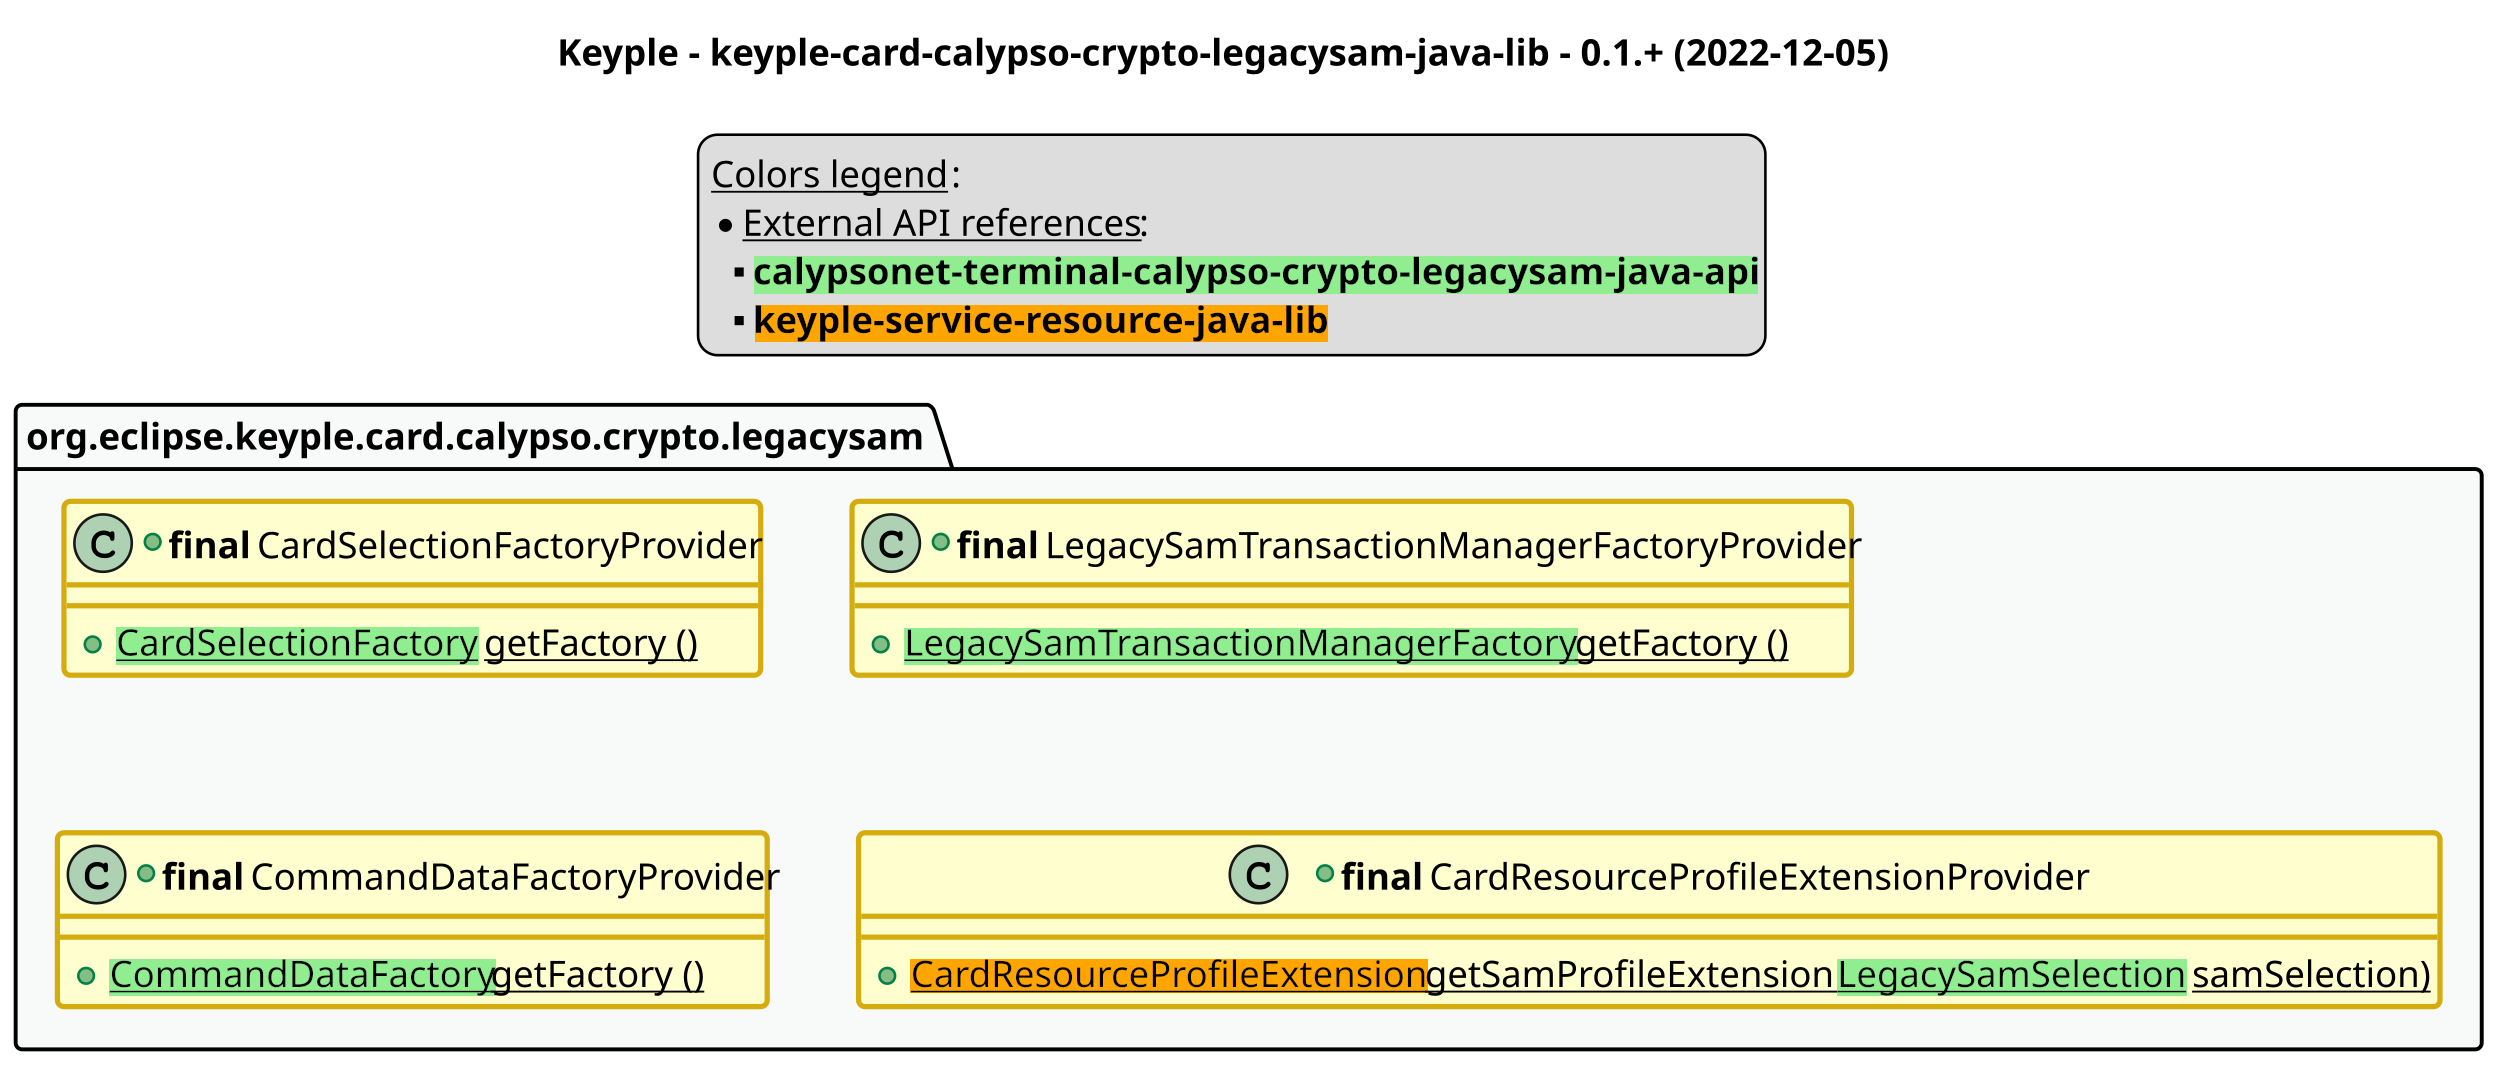
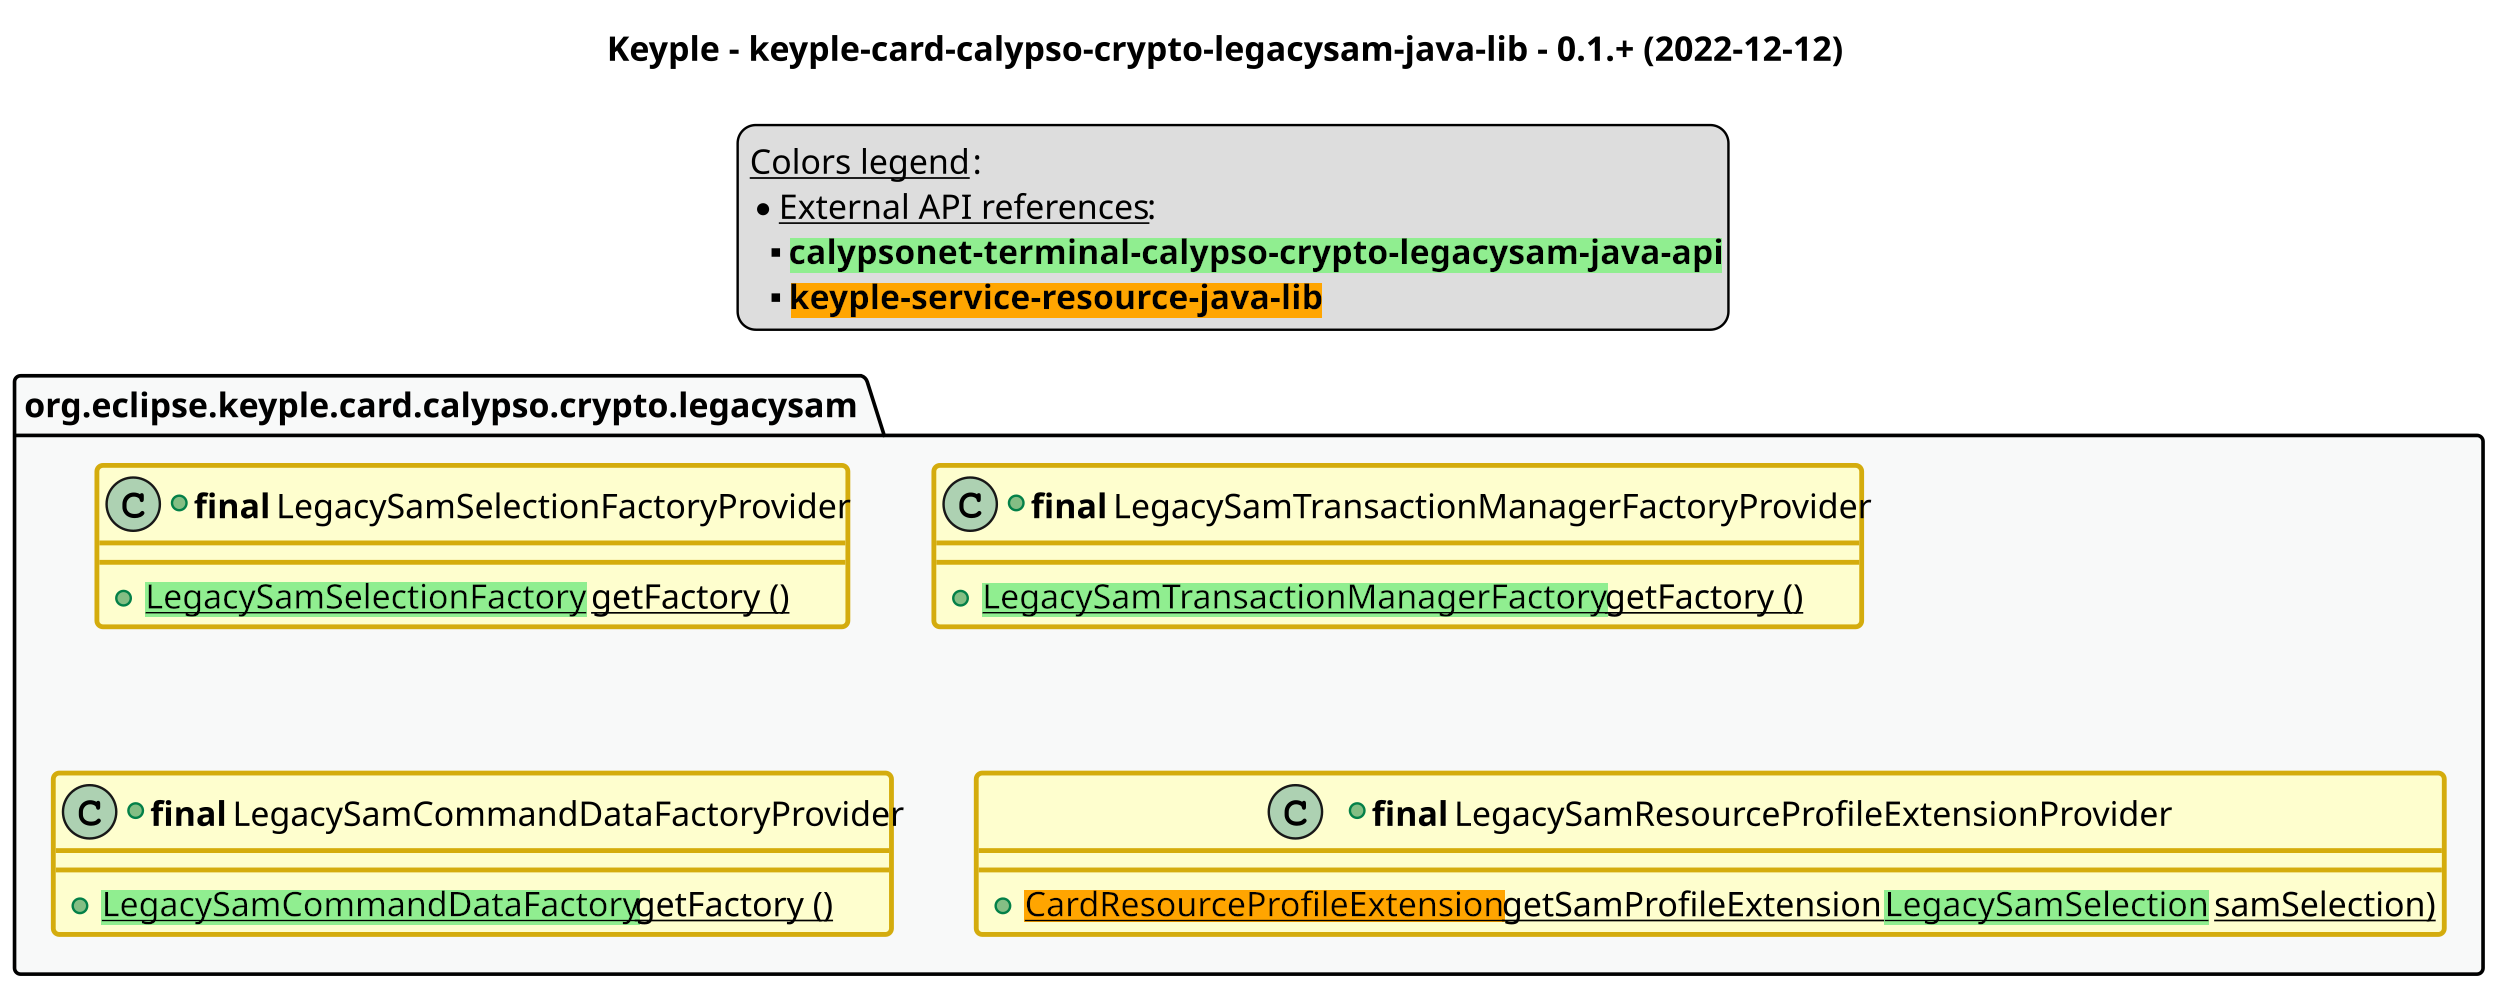
- <svg xmlns="http://www.w3.org/2000/svg" contentStyleType="text/css" height="409px" preserveAspectRatio="none" style="width:958px;height:409px;background:#FFFFFF;" version="1.1" viewBox="0 0 958 409" width="958px" zoomAndPan="magnify">
+ <svg xmlns="http://www.w3.org/2000/svg" contentStyleType="text/css" height="409px" preserveAspectRatio="none" style="width:1032px;height:409px;background:#FFFFFF;" version="1.1" viewBox="0 0 1032 409" width="1032px" zoomAndPan="magnify">
  <defs>
-     <filter height="1" id="b1aujautk81i5f0" width="1" x="0" y="0">
+     <filter height="1" id="b165nzpq0trxiv0" width="1" x="0" y="0">
      <feFlood flood-color="#90EE90" result="flood" />
      <feComposite in="SourceGraphic" in2="flood" operator="over" />
    </filter>
-     <filter height="1" id="b1aujautk81i5f1" width="1" x="0" y="0">
+     <filter height="1" id="b165nzpq0trxiv1" width="1" x="0" y="0">
      <feFlood flood-color="#FFA500" result="flood" />
      <feComposite in="SourceGraphic" in2="flood" operator="over" />
    </filter>
  </defs>
  <g>
-     <text fill="#000000" font-family="sans-serif" font-size="14" font-weight="bold" lengthAdjust="spacing" textLength="517" x="213.5" y="25.107">Keyple - keyple-card-calypso-crypto-legacysam-java-lib - 0.1.+ (2022-12-05)</text>
-     <rect fill="#DDDDDD" height="84.484" id="_legend" rx="7.5" ry="7.5" style="stroke:#000000;stroke-width:1.0;" width="409" x="267.5" y="51.621" />
-     <text fill="#000000" font-family="sans-serif" font-size="14" lengthAdjust="spacing" text-decoration="underline" textLength="88" x="272.5" y="71.728">Colors legend</text>
-     <text fill="#000000" font-family="sans-serif" font-size="14" lengthAdjust="spacing" textLength="4" x="364.5" y="71.728">:</text>
-     <ellipse cx="278" cy="86.363" fill="#000000" rx="2.5" ry="2.5" style="stroke:#000000;stroke-width:0.0;" />
-     <text fill="#000000" font-family="sans-serif" font-size="14" lengthAdjust="spacing" text-decoration="underline" textLength="148" x="284.5" y="90.35">External API references</text>
-     <text fill="#000000" font-family="sans-serif" font-size="14" lengthAdjust="spacing" textLength="4" x="436.5" y="90.35">:</text>
-     <rect fill="#000000" height="3.5" style="stroke:#000000;stroke-width:0.0;" width="3.5" x="281.5" y="102.484" />
-     <text fill="#000000" filter="url(#b1aujautk81i5f0)" font-family="sans-serif" font-size="14" font-weight="bold" lengthAdjust="spacing" textLength="383" x="288.5" y="108.971">calypsonet-terminal-calypso-crypto-legacysam-java-api</text>
-     <rect fill="#000000" height="3.5" style="stroke:#000000;stroke-width:0.0;" width="3.5" x="281.5" y="121.106" />
-     <text fill="#000000" filter="url(#b1aujautk81i5f1)" font-family="sans-serif" font-size="14" font-weight="bold" lengthAdjust="spacing" textLength="229" x="288.5" y="127.592">keyple-service-resource-java-lib</text>
+     <text fill="#000000" font-family="sans-serif" font-size="14" font-weight="bold" lengthAdjust="spacing" textLength="517" x="250.5" y="25.107">Keyple - keyple-card-calypso-crypto-legacysam-java-lib - 0.1.+ (2022-12-12)</text>
+     <rect fill="#DDDDDD" height="84.484" id="_legend" rx="7.5" ry="7.5" style="stroke:#000000;stroke-width:1.0;" width="409" x="304.5" y="51.621" />
+     <text fill="#000000" font-family="sans-serif" font-size="14" lengthAdjust="spacing" text-decoration="underline" textLength="88" x="309.5" y="71.728">Colors legend</text>
+     <text fill="#000000" font-family="sans-serif" font-size="14" lengthAdjust="spacing" textLength="4" x="401.5" y="71.728">:</text>
+     <ellipse cx="315" cy="86.363" fill="#000000" rx="2.5" ry="2.5" style="stroke:#000000;stroke-width:0.0;" />
+     <text fill="#000000" font-family="sans-serif" font-size="14" lengthAdjust="spacing" text-decoration="underline" textLength="148" x="321.5" y="90.35">External API references</text>
+     <text fill="#000000" font-family="sans-serif" font-size="14" lengthAdjust="spacing" textLength="4" x="473.5" y="90.35">:</text>
+     <rect fill="#000000" height="3.5" style="stroke:#000000;stroke-width:0.0;" width="3.5" x="318.5" y="102.484" />
+     <text fill="#000000" filter="url(#b165nzpq0trxiv0)" font-family="sans-serif" font-size="14" font-weight="bold" lengthAdjust="spacing" textLength="383" x="325.5" y="108.971">calypsonet-terminal-calypso-crypto-legacysam-java-api</text>
+     <rect fill="#000000" height="3.5" style="stroke:#000000;stroke-width:0.0;" width="3.5" x="318.5" y="121.106" />
+     <text fill="#000000" filter="url(#b165nzpq0trxiv1)" font-family="sans-serif" font-size="14" font-weight="bold" lengthAdjust="spacing" textLength="229" x="325.5" y="127.592">keyple-service-resource-java-lib</text>
    <g id="cluster_legacysam">
-       <path d="M8.5,155.119 L355.5,155.119 A3.75,3.75 0 0 1 358,157.619 L365,179.74 L948.5,179.74 A2.5,2.5 0 0 1 951,182.24 L951,399.619 A2.5,2.5 0 0 1 948.5,402.119 L8.5,402.119 A2.5,2.5 0 0 1 6,399.619 L6,157.619 A2.5,2.5 0 0 1 8.5,155.119 " fill="#F8F9F9" style="stroke:#000000;stroke-width:1.5;" />
+       <path d="M8.5,155.119 L355.5,155.119 A3.75,3.75 0 0 1 358,157.619 L365,179.74 L1022.5,179.74 A2.5,2.5 0 0 1 1025,182.24 L1025,399.619 A2.5,2.5 0 0 1 1022.5,402.119 L8.5,402.119 A2.5,2.5 0 0 1 6,399.619 L6,157.619 A2.5,2.5 0 0 1 8.5,155.119 " fill="#F8F9F9" style="stroke:#000000;stroke-width:1.5;" />
      <line style="stroke:#000000;stroke-width:1.5;" x1="6" x2="365" y1="179.74" y2="179.74" />
      <text fill="#000000" font-family="sans-serif" font-size="14" font-weight="bold" lengthAdjust="spacing" textLength="346" x="10" y="172.227">org.eclipse.keyple.card.calypso.crypto.legacysam</text>
    </g>
-     <g id="elem_CardSelectionFactoryProvider">
-       <rect codeLine="61" fill="#FEFECE" height="66.621" id="CardSelectionFactoryProvider" rx="2.5" ry="2.5" style="stroke:#D4AC0D;stroke-width:2.0;" width="267" x="24.5" y="192.119" />
-       <ellipse cx="39.5" cy="208.119" fill="#ADD1B2" rx="11" ry="11" style="stroke:#181818;stroke-width:1.0;" />
-       <path d="M42.266,203.994 Q42.422,203.775 42.609,203.666 Q42.797,203.557 43.016,203.557 Q43.391,203.557 43.625,203.822 Q43.859,204.072 43.859,204.682 L43.859,206.135 Q43.859,206.744 43.625,207.01 Q43.391,207.275 43.016,207.275 Q42.672,207.275 42.469,207.072 Q42.266,206.885 42.156,206.369 Q42.109,206.01 41.922,205.822 Q41.594,205.447 40.984,205.228 Q40.375,205.01 39.75,205.01 Q38.984,205.01 38.344,205.338 Q37.719,205.666 37.219,206.416 Q36.734,207.166 36.734,208.197 L36.734,209.291 Q36.734,210.525 37.625,211.353 Q38.516,212.166 40.109,212.166 Q41.047,212.166 41.703,211.916 Q42.094,211.76 42.516,211.322 Q42.781,211.057 42.922,210.978 Q43.078,210.9 43.281,210.9 Q43.609,210.9 43.859,211.166 Q44.125,211.416 44.125,211.76 Q44.125,212.103 43.781,212.51 Q43.281,213.088 42.484,213.416 Q41.406,213.869 40.109,213.869 Q38.594,213.869 37.391,213.244 Q36.406,212.744 35.719,211.682 Q35.031,210.603 35.031,209.322 L35.031,208.166 Q35.031,206.838 35.641,205.697 Q36.266,204.541 37.359,203.932 Q38.453,203.307 39.688,203.307 Q40.422,203.307 41.062,203.478 Q41.719,203.635 42.266,203.994 Z " fill="#000000" />
-       <ellipse cx="58.5" cy="207.619" fill="#84BE84" rx="3" ry="3" style="stroke:#038048;stroke-width:1.0;" />
-       <text fill="#000000" font-family="sans-serif" font-size="14" font-weight="bold" lengthAdjust="spacing" textLength="30" x="64.5" y="213.916">final</text>
-       <text fill="#000000" font-family="sans-serif" font-size="14" lengthAdjust="spacing" textLength="190" x="98.5" y="213.916">CardSelectionFactoryProvider</text>
-       <line style="stroke:#D4AC0D;stroke-width:2.0;" x1="25.5" x2="290.5" y1="224.119" y2="224.119" />
-       <line style="stroke:#D4AC0D;stroke-width:2.0;" x1="25.5" x2="290.5" y1="232.119" y2="232.119" />
-       <ellipse cx="35.5" cy="246.93" fill="#84BE84" rx="3" ry="3" style="stroke:#038048;stroke-width:1.0;" />
-       <text fill="#000000" filter="url(#b1aujautk81i5f0)" font-family="sans-serif" font-size="14" lengthAdjust="spacing" text-decoration="underline" textLength="137" x="44.5" y="251.227">CardSelectionFactory</text>
-       <text fill="#000000" font-family="sans-serif" font-size="14" lengthAdjust="spacing" text-decoration="underline" textLength="82" x="185.5" y="251.227">getFactory ()</text>
+     <g id="elem_LegacySamSelectionFactoryProvider">
+       <rect codeLine="61" fill="#FEFECE" height="66.621" id="LegacySamSelectionFactoryProvider" rx="2.5" ry="2.5" style="stroke:#D4AC0D;stroke-width:2.0;" width="310" x="40" y="192.119" />
+       <ellipse cx="55" cy="208.119" fill="#ADD1B2" rx="11" ry="11" style="stroke:#181818;stroke-width:1.0;" />
+       <path d="M57.766,203.994 Q57.922,203.775 58.109,203.666 Q58.297,203.557 58.516,203.557 Q58.891,203.557 59.125,203.822 Q59.359,204.072 59.359,204.682 L59.359,206.135 Q59.359,206.744 59.125,207.01 Q58.891,207.275 58.516,207.275 Q58.172,207.275 57.969,207.072 Q57.766,206.885 57.656,206.369 Q57.609,206.01 57.422,205.822 Q57.094,205.447 56.484,205.228 Q55.875,205.01 55.25,205.01 Q54.484,205.01 53.844,205.338 Q53.219,205.666 52.719,206.416 Q52.234,207.166 52.234,208.197 L52.234,209.291 Q52.234,210.525 53.125,211.353 Q54.016,212.166 55.609,212.166 Q56.547,212.166 57.203,211.916 Q57.594,211.76 58.016,211.322 Q58.281,211.057 58.422,210.978 Q58.578,210.9 58.781,210.9 Q59.109,210.9 59.359,211.166 Q59.625,211.416 59.625,211.76 Q59.625,212.103 59.281,212.51 Q58.781,213.088 57.984,213.416 Q56.906,213.869 55.609,213.869 Q54.094,213.869 52.891,213.244 Q51.906,212.744 51.219,211.682 Q50.531,210.603 50.531,209.322 L50.531,208.166 Q50.531,206.838 51.141,205.697 Q51.766,204.541 52.859,203.932 Q53.953,203.307 55.188,203.307 Q55.922,203.307 56.562,203.478 Q57.219,203.635 57.766,203.994 Z " fill="#000000" />
+       <ellipse cx="74" cy="207.619" fill="#84BE84" rx="3" ry="3" style="stroke:#038048;stroke-width:1.0;" />
+       <text fill="#000000" font-family="sans-serif" font-size="14" font-weight="bold" lengthAdjust="spacing" textLength="30" x="80" y="213.916">final</text>
+       <text fill="#000000" font-family="sans-serif" font-size="14" lengthAdjust="spacing" textLength="233" x="114" y="213.916">LegacySamSelectionFactoryProvider</text>
+       <line style="stroke:#D4AC0D;stroke-width:2.0;" x1="41" x2="349" y1="224.119" y2="224.119" />
+       <line style="stroke:#D4AC0D;stroke-width:2.0;" x1="41" x2="349" y1="232.119" y2="232.119" />
+       <ellipse cx="51" cy="246.93" fill="#84BE84" rx="3" ry="3" style="stroke:#038048;stroke-width:1.0;" />
+       <text fill="#000000" filter="url(#b165nzpq0trxiv0)" font-family="sans-serif" font-size="14" lengthAdjust="spacing" text-decoration="underline" textLength="180" x="60" y="251.227">LegacySamSelectionFactory</text>
+       <text fill="#000000" font-family="sans-serif" font-size="14" lengthAdjust="spacing" text-decoration="underline" textLength="82" x="244" y="251.227">getFactory ()</text>
    </g>
    <g id="elem_LegacySamTransactionManagerFactoryProvider">
-       <rect codeLine="64" fill="#FEFECE" height="66.621" id="LegacySamTransactionManagerFactoryProvider" rx="2.5" ry="2.5" style="stroke:#D4AC0D;stroke-width:2.0;" width="383" x="326.5" y="192.119" />
-       <ellipse cx="341.5" cy="208.119" fill="#ADD1B2" rx="11" ry="11" style="stroke:#181818;stroke-width:1.0;" />
-       <path d="M344.266,203.994 Q344.422,203.775 344.609,203.666 Q344.797,203.557 345.016,203.557 Q345.391,203.557 345.625,203.822 Q345.859,204.072 345.859,204.682 L345.859,206.135 Q345.859,206.744 345.625,207.01 Q345.391,207.275 345.016,207.275 Q344.672,207.275 344.469,207.072 Q344.266,206.885 344.156,206.369 Q344.109,206.01 343.922,205.822 Q343.594,205.447 342.984,205.228 Q342.375,205.01 341.75,205.01 Q340.984,205.01 340.344,205.338 Q339.719,205.666 339.219,206.416 Q338.734,207.166 338.734,208.197 L338.734,209.291 Q338.734,210.525 339.625,211.353 Q340.516,212.166 342.109,212.166 Q343.047,212.166 343.703,211.916 Q344.094,211.76 344.516,211.322 Q344.781,211.057 344.922,210.978 Q345.078,210.9 345.281,210.9 Q345.609,210.9 345.859,211.166 Q346.125,211.416 346.125,211.76 Q346.125,212.103 345.781,212.51 Q345.281,213.088 344.484,213.416 Q343.406,213.869 342.109,213.869 Q340.594,213.869 339.391,213.244 Q338.406,212.744 337.719,211.682 Q337.031,210.603 337.031,209.322 L337.031,208.166 Q337.031,206.838 337.641,205.697 Q338.266,204.541 339.359,203.932 Q340.453,203.307 341.688,203.307 Q342.422,203.307 343.062,203.478 Q343.719,203.635 344.266,203.994 Z " fill="#000000" />
-       <ellipse cx="360.5" cy="207.619" fill="#84BE84" rx="3" ry="3" style="stroke:#038048;stroke-width:1.0;" />
-       <text fill="#000000" font-family="sans-serif" font-size="14" font-weight="bold" lengthAdjust="spacing" textLength="30" x="366.5" y="213.916">final</text>
-       <text fill="#000000" font-family="sans-serif" font-size="14" lengthAdjust="spacing" textLength="306" x="400.5" y="213.916">LegacySamTransactionManagerFactoryProvider</text>
-       <line style="stroke:#D4AC0D;stroke-width:2.0;" x1="327.5" x2="708.5" y1="224.119" y2="224.119" />
-       <line style="stroke:#D4AC0D;stroke-width:2.0;" x1="327.5" x2="708.5" y1="232.119" y2="232.119" />
-       <ellipse cx="337.5" cy="246.93" fill="#84BE84" rx="3" ry="3" style="stroke:#038048;stroke-width:1.0;" />
-       <text fill="#000000" filter="url(#b1aujautk81i5f0)" font-family="sans-serif" font-size="14" lengthAdjust="spacing" text-decoration="underline" textLength="253" x="346.5" y="251.227">LegacySamTransactionManagerFactory</text>
-       <text fill="#000000" font-family="sans-serif" font-size="14" lengthAdjust="spacing" text-decoration="underline" textLength="82" x="603.5" y="251.227">getFactory ()</text>
+       <rect codeLine="64" fill="#FEFECE" height="66.621" id="LegacySamTransactionManagerFactoryProvider" rx="2.5" ry="2.5" style="stroke:#D4AC0D;stroke-width:2.0;" width="383" x="385.5" y="192.119" />
+       <ellipse cx="400.5" cy="208.119" fill="#ADD1B2" rx="11" ry="11" style="stroke:#181818;stroke-width:1.0;" />
+       <path d="M403.266,203.994 Q403.422,203.775 403.609,203.666 Q403.797,203.557 404.016,203.557 Q404.391,203.557 404.625,203.822 Q404.859,204.072 404.859,204.682 L404.859,206.135 Q404.859,206.744 404.625,207.01 Q404.391,207.275 404.016,207.275 Q403.672,207.275 403.469,207.072 Q403.266,206.885 403.156,206.369 Q403.109,206.01 402.922,205.822 Q402.594,205.447 401.984,205.228 Q401.375,205.01 400.75,205.01 Q399.984,205.01 399.344,205.338 Q398.719,205.666 398.219,206.416 Q397.734,207.166 397.734,208.197 L397.734,209.291 Q397.734,210.525 398.625,211.353 Q399.516,212.166 401.109,212.166 Q402.047,212.166 402.703,211.916 Q403.094,211.76 403.516,211.322 Q403.781,211.057 403.922,210.978 Q404.078,210.9 404.281,210.9 Q404.609,210.9 404.859,211.166 Q405.125,211.416 405.125,211.76 Q405.125,212.103 404.781,212.51 Q404.281,213.088 403.484,213.416 Q402.406,213.869 401.109,213.869 Q399.594,213.869 398.391,213.244 Q397.406,212.744 396.719,211.682 Q396.031,210.603 396.031,209.322 L396.031,208.166 Q396.031,206.838 396.641,205.697 Q397.266,204.541 398.359,203.932 Q399.453,203.307 400.688,203.307 Q401.422,203.307 402.062,203.478 Q402.719,203.635 403.266,203.994 Z " fill="#000000" />
+       <ellipse cx="419.5" cy="207.619" fill="#84BE84" rx="3" ry="3" style="stroke:#038048;stroke-width:1.0;" />
+       <text fill="#000000" font-family="sans-serif" font-size="14" font-weight="bold" lengthAdjust="spacing" textLength="30" x="425.5" y="213.916">final</text>
+       <text fill="#000000" font-family="sans-serif" font-size="14" lengthAdjust="spacing" textLength="306" x="459.5" y="213.916">LegacySamTransactionManagerFactoryProvider</text>
+       <line style="stroke:#D4AC0D;stroke-width:2.0;" x1="386.5" x2="767.5" y1="224.119" y2="224.119" />
+       <line style="stroke:#D4AC0D;stroke-width:2.0;" x1="386.5" x2="767.5" y1="232.119" y2="232.119" />
+       <ellipse cx="396.5" cy="246.93" fill="#84BE84" rx="3" ry="3" style="stroke:#038048;stroke-width:1.0;" />
+       <text fill="#000000" filter="url(#b165nzpq0trxiv0)" font-family="sans-serif" font-size="14" lengthAdjust="spacing" text-decoration="underline" textLength="253" x="405.5" y="251.227">LegacySamTransactionManagerFactory</text>
+       <text fill="#000000" font-family="sans-serif" font-size="14" lengthAdjust="spacing" text-decoration="underline" textLength="82" x="662.5" y="251.227">getFactory ()</text>
    </g>
-     <g id="elem_CommandDataFactoryProvider">
-       <rect codeLine="67" fill="#FEFECE" height="66.621" id="CommandDataFactoryProvider" rx="2.5" ry="2.5" style="stroke:#D4AC0D;stroke-width:2.0;" width="272" x="22" y="319.119" />
+     <g id="elem_LegacySamCommandDataFactoryProvider">
+       <rect codeLine="67" fill="#FEFECE" height="66.621" id="LegacySamCommandDataFactoryProvider" rx="2.5" ry="2.5" style="stroke:#D4AC0D;stroke-width:2.0;" width="346" x="22" y="319.119" />
      <ellipse cx="37" cy="335.119" fill="#ADD1B2" rx="11" ry="11" style="stroke:#181818;stroke-width:1.0;" />
      <path d="M39.766,330.994 Q39.922,330.775 40.109,330.666 Q40.297,330.557 40.516,330.557 Q40.891,330.557 41.125,330.822 Q41.359,331.072 41.359,331.682 L41.359,333.135 Q41.359,333.744 41.125,334.01 Q40.891,334.275 40.516,334.275 Q40.172,334.275 39.969,334.072 Q39.766,333.885 39.656,333.369 Q39.609,333.01 39.422,332.822 Q39.094,332.447 38.484,332.228 Q37.875,332.01 37.25,332.01 Q36.484,332.01 35.844,332.338 Q35.219,332.666 34.719,333.416 Q34.234,334.166 34.234,335.197 L34.234,336.291 Q34.234,337.525 35.125,338.353 Q36.016,339.166 37.609,339.166 Q38.547,339.166 39.203,338.916 Q39.594,338.76 40.016,338.322 Q40.281,338.057 40.422,337.978 Q40.578,337.9 40.781,337.9 Q41.109,337.9 41.359,338.166 Q41.625,338.416 41.625,338.76 Q41.625,339.103 41.281,339.51 Q40.781,340.088 39.984,340.416 Q38.906,340.869 37.609,340.869 Q36.094,340.869 34.891,340.244 Q33.906,339.744 33.219,338.682 Q32.531,337.603 32.531,336.322 L32.531,335.166 Q32.531,333.838 33.141,332.697 Q33.766,331.541 34.859,330.932 Q35.953,330.307 37.188,330.307 Q37.922,330.307 38.562,330.478 Q39.219,330.635 39.766,330.994 Z " fill="#000000" />
      <ellipse cx="56" cy="334.619" fill="#84BE84" rx="3" ry="3" style="stroke:#038048;stroke-width:1.0;" />
      <text fill="#000000" font-family="sans-serif" font-size="14" font-weight="bold" lengthAdjust="spacing" textLength="30" x="62" y="340.916">final</text>
-       <text fill="#000000" font-family="sans-serif" font-size="14" lengthAdjust="spacing" textLength="195" x="96" y="340.916">CommandDataFactoryProvider</text>
-       <line style="stroke:#D4AC0D;stroke-width:2.0;" x1="23" x2="293" y1="351.119" y2="351.119" />
-       <line style="stroke:#D4AC0D;stroke-width:2.0;" x1="23" x2="293" y1="359.119" y2="359.119" />
+       <text fill="#000000" font-family="sans-serif" font-size="14" lengthAdjust="spacing" textLength="269" x="96" y="340.916">LegacySamCommandDataFactoryProvider</text>
+       <line style="stroke:#D4AC0D;stroke-width:2.0;" x1="23" x2="367" y1="351.119" y2="351.119" />
+       <line style="stroke:#D4AC0D;stroke-width:2.0;" x1="23" x2="367" y1="359.119" y2="359.119" />
      <ellipse cx="33" cy="373.93" fill="#84BE84" rx="3" ry="3" style="stroke:#038048;stroke-width:1.0;" />
-       <text fill="#000000" filter="url(#b1aujautk81i5f0)" font-family="sans-serif" font-size="14" lengthAdjust="spacing" text-decoration="underline" textLength="142" x="42" y="378.227">CommandDataFactory</text>
-       <text fill="#000000" font-family="sans-serif" font-size="14" lengthAdjust="spacing" text-decoration="underline" textLength="82" x="188" y="378.227">getFactory ()</text>
+       <text fill="#000000" filter="url(#b165nzpq0trxiv0)" font-family="sans-serif" font-size="14" lengthAdjust="spacing" text-decoration="underline" textLength="216" x="42" y="378.227">LegacySamCommandDataFactory</text>
+       <text fill="#000000" font-family="sans-serif" font-size="14" lengthAdjust="spacing" text-decoration="underline" textLength="82" x="262" y="378.227">getFactory ()</text>
    </g>
-     <g id="elem_CardResourceProfileExtensionProvider">
-       <rect codeLine="70" fill="#FEFECE" height="66.621" id="CardResourceProfileExtensionProvider" rx="2.5" ry="2.5" style="stroke:#D4AC0D;stroke-width:2.0;" width="606" x="329" y="319.119" />
-       <ellipse cx="482.25" cy="335.119" fill="#ADD1B2" rx="11" ry="11" style="stroke:#181818;stroke-width:1.0;" />
-       <path d="M485.016,330.994 Q485.172,330.775 485.359,330.666 Q485.547,330.557 485.766,330.557 Q486.141,330.557 486.375,330.822 Q486.609,331.072 486.609,331.682 L486.609,333.135 Q486.609,333.744 486.375,334.01 Q486.141,334.275 485.766,334.275 Q485.422,334.275 485.219,334.072 Q485.016,333.885 484.906,333.369 Q484.859,333.01 484.672,332.822 Q484.344,332.447 483.734,332.228 Q483.125,332.01 482.5,332.01 Q481.734,332.01 481.094,332.338 Q480.469,332.666 479.969,333.416 Q479.484,334.166 479.484,335.197 L479.484,336.291 Q479.484,337.525 480.375,338.353 Q481.266,339.166 482.859,339.166 Q483.797,339.166 484.453,338.916 Q484.844,338.76 485.266,338.322 Q485.531,338.057 485.672,337.978 Q485.828,337.9 486.031,337.9 Q486.359,337.9 486.609,338.166 Q486.875,338.416 486.875,338.76 Q486.875,339.103 486.531,339.51 Q486.031,340.088 485.234,340.416 Q484.156,340.869 482.859,340.869 Q481.344,340.869 480.141,340.244 Q479.156,339.744 478.469,338.682 Q477.781,337.603 477.781,336.322 L477.781,335.166 Q477.781,333.838 478.391,332.697 Q479.016,331.541 480.109,330.932 Q481.203,330.307 482.438,330.307 Q483.172,330.307 483.812,330.478 Q484.469,330.635 485.016,330.994 Z " fill="#000000" />
-       <ellipse cx="507.75" cy="334.619" fill="#84BE84" rx="3" ry="3" style="stroke:#038048;stroke-width:1.0;" />
-       <text fill="#000000" font-family="sans-serif" font-size="14" font-weight="bold" lengthAdjust="spacing" textLength="30" x="513.75" y="340.916">final</text>
-       <text fill="#000000" font-family="sans-serif" font-size="14" lengthAdjust="spacing" textLength="246" x="547.75" y="340.916">CardResourceProfileExtensionProvider</text>
-       <line style="stroke:#D4AC0D;stroke-width:2.0;" x1="330" x2="934" y1="351.119" y2="351.119" />
-       <line style="stroke:#D4AC0D;stroke-width:2.0;" x1="330" x2="934" y1="359.119" y2="359.119" />
-       <ellipse cx="340" cy="373.93" fill="#84BE84" rx="3" ry="3" style="stroke:#038048;stroke-width:1.0;" />
-       <text fill="#000000" filter="url(#b1aujautk81i5f1)" font-family="sans-serif" font-size="14" lengthAdjust="spacing" text-decoration="underline" textLength="193" x="349" y="378.227">CardResourceProfileExtension</text>
-       <text fill="#000000" font-family="sans-serif" font-size="14" lengthAdjust="spacing" text-decoration="underline" textLength="158" x="546" y="378.227">getSamProfileExtension (</text>
-       <text fill="#000000" filter="url(#b1aujautk81i5f0)" font-family="sans-serif" font-size="14" lengthAdjust="spacing" text-decoration="underline" textLength="132" x="704" y="378.227">LegacySamSelection</text>
-       <text fill="#000000" font-family="sans-serif" font-size="14" lengthAdjust="spacing" text-decoration="underline" textLength="89" x="840" y="378.227">samSelection)</text>
+     <g id="elem_LegacySamResourceProfileExtensionProvider">
+       <rect codeLine="70" fill="#FEFECE" height="66.621" id="LegacySamResourceProfileExtensionProvider" rx="2.5" ry="2.5" style="stroke:#D4AC0D;stroke-width:2.0;" width="606" x="403" y="319.119" />
+       <ellipse cx="534.75" cy="335.119" fill="#ADD1B2" rx="11" ry="11" style="stroke:#181818;stroke-width:1.0;" />
+       <path d="M537.516,330.994 Q537.672,330.775 537.859,330.666 Q538.047,330.557 538.266,330.557 Q538.641,330.557 538.875,330.822 Q539.109,331.072 539.109,331.682 L539.109,333.135 Q539.109,333.744 538.875,334.01 Q538.641,334.275 538.266,334.275 Q537.922,334.275 537.719,334.072 Q537.516,333.885 537.406,333.369 Q537.359,333.01 537.172,332.822 Q536.844,332.447 536.234,332.228 Q535.625,332.01 535,332.01 Q534.234,332.01 533.594,332.338 Q532.969,332.666 532.469,333.416 Q531.984,334.166 531.984,335.197 L531.984,336.291 Q531.984,337.525 532.875,338.353 Q533.766,339.166 535.359,339.166 Q536.297,339.166 536.953,338.916 Q537.344,338.76 537.766,338.322 Q538.031,338.057 538.172,337.978 Q538.328,337.9 538.531,337.9 Q538.859,337.9 539.109,338.166 Q539.375,338.416 539.375,338.76 Q539.375,339.103 539.031,339.51 Q538.531,340.088 537.734,340.416 Q536.656,340.869 535.359,340.869 Q533.844,340.869 532.641,340.244 Q531.656,339.744 530.969,338.682 Q530.281,337.603 530.281,336.322 L530.281,335.166 Q530.281,333.838 530.891,332.697 Q531.516,331.541 532.609,330.932 Q533.703,330.307 534.938,330.307 Q535.672,330.307 536.312,330.478 Q536.969,330.635 537.516,330.994 Z " fill="#000000" />
+       <ellipse cx="560.25" cy="334.619" fill="#84BE84" rx="3" ry="3" style="stroke:#038048;stroke-width:1.0;" />
+       <text fill="#000000" font-family="sans-serif" font-size="14" font-weight="bold" lengthAdjust="spacing" textLength="30" x="566.25" y="340.916">final</text>
+       <text fill="#000000" font-family="sans-serif" font-size="14" lengthAdjust="spacing" textLength="289" x="600.25" y="340.916">LegacySamResourceProfileExtensionProvider</text>
+       <line style="stroke:#D4AC0D;stroke-width:2.0;" x1="404" x2="1008" y1="351.119" y2="351.119" />
+       <line style="stroke:#D4AC0D;stroke-width:2.0;" x1="404" x2="1008" y1="359.119" y2="359.119" />
+       <ellipse cx="414" cy="373.93" fill="#84BE84" rx="3" ry="3" style="stroke:#038048;stroke-width:1.0;" />
+       <text fill="#000000" filter="url(#b165nzpq0trxiv1)" font-family="sans-serif" font-size="14" lengthAdjust="spacing" text-decoration="underline" textLength="193" x="423" y="378.227">CardResourceProfileExtension</text>
+       <text fill="#000000" font-family="sans-serif" font-size="14" lengthAdjust="spacing" text-decoration="underline" textLength="158" x="620" y="378.227">getSamProfileExtension (</text>
+       <text fill="#000000" filter="url(#b165nzpq0trxiv0)" font-family="sans-serif" font-size="14" lengthAdjust="spacing" text-decoration="underline" textLength="132" x="778" y="378.227">LegacySamSelection</text>
+       <text fill="#000000" font-family="sans-serif" font-size="14" lengthAdjust="spacing" text-decoration="underline" textLength="89" x="914" y="378.227">samSelection)</text>
    </g>
  </g>
</svg>
